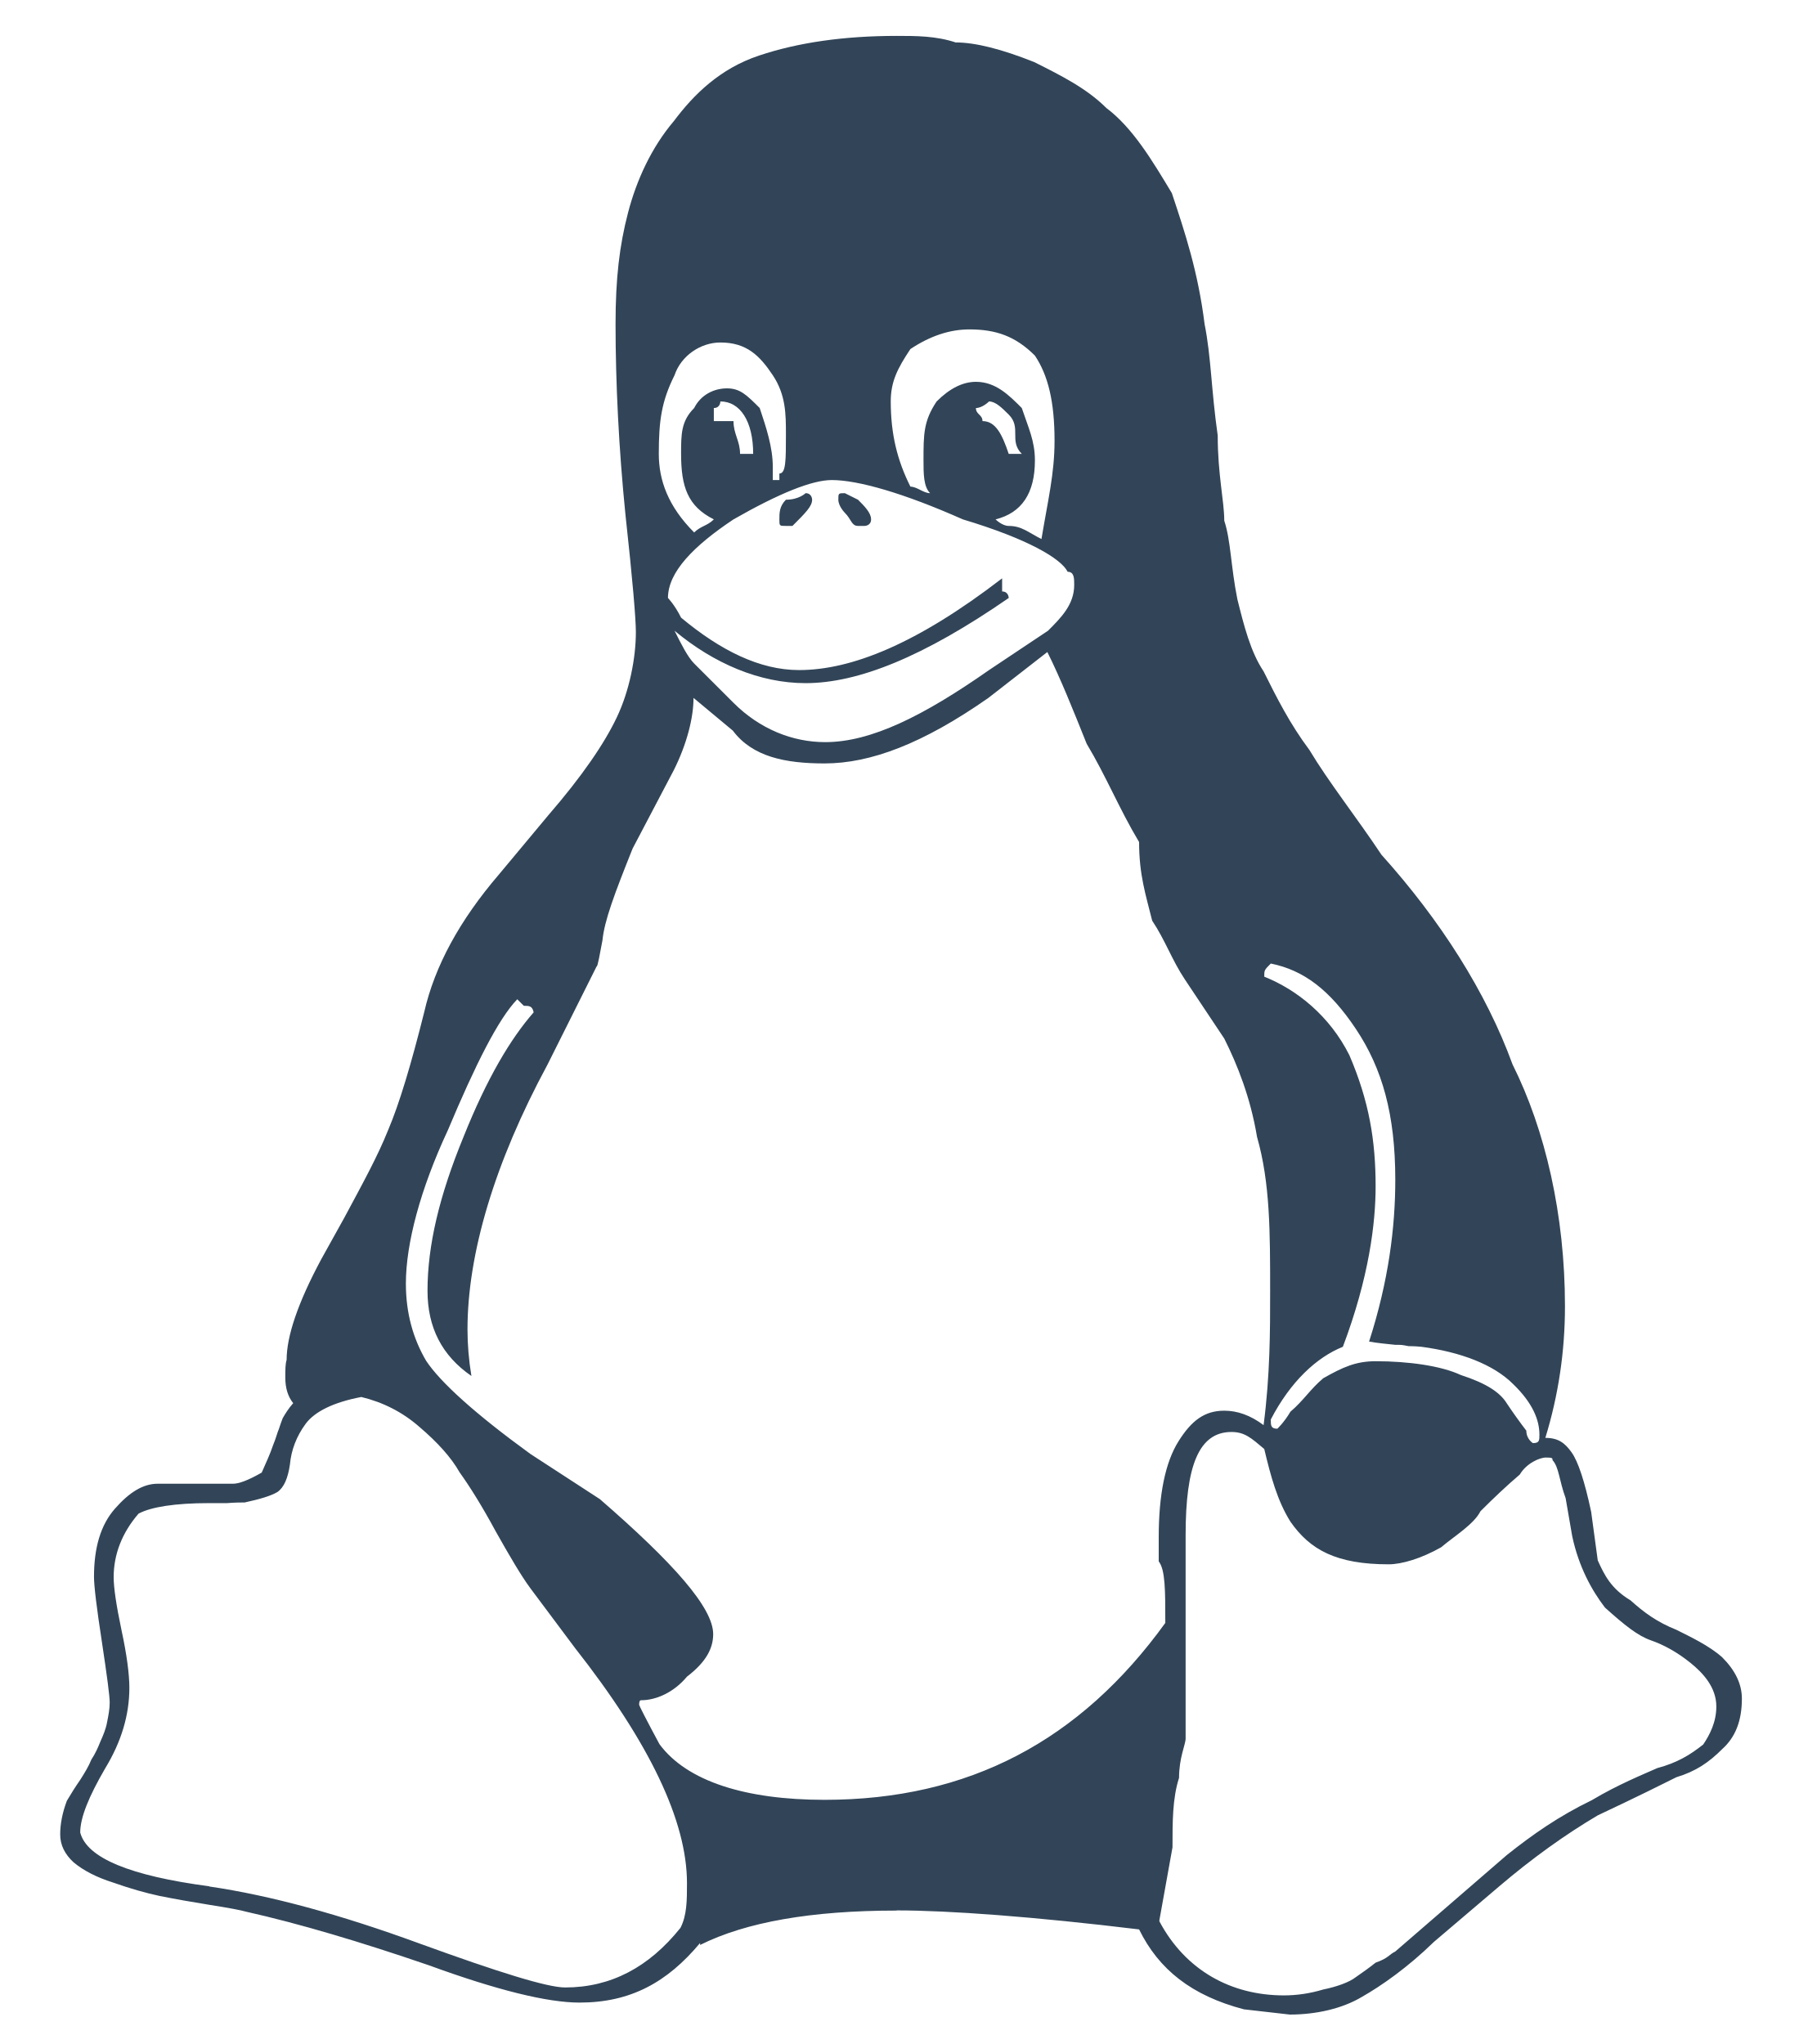
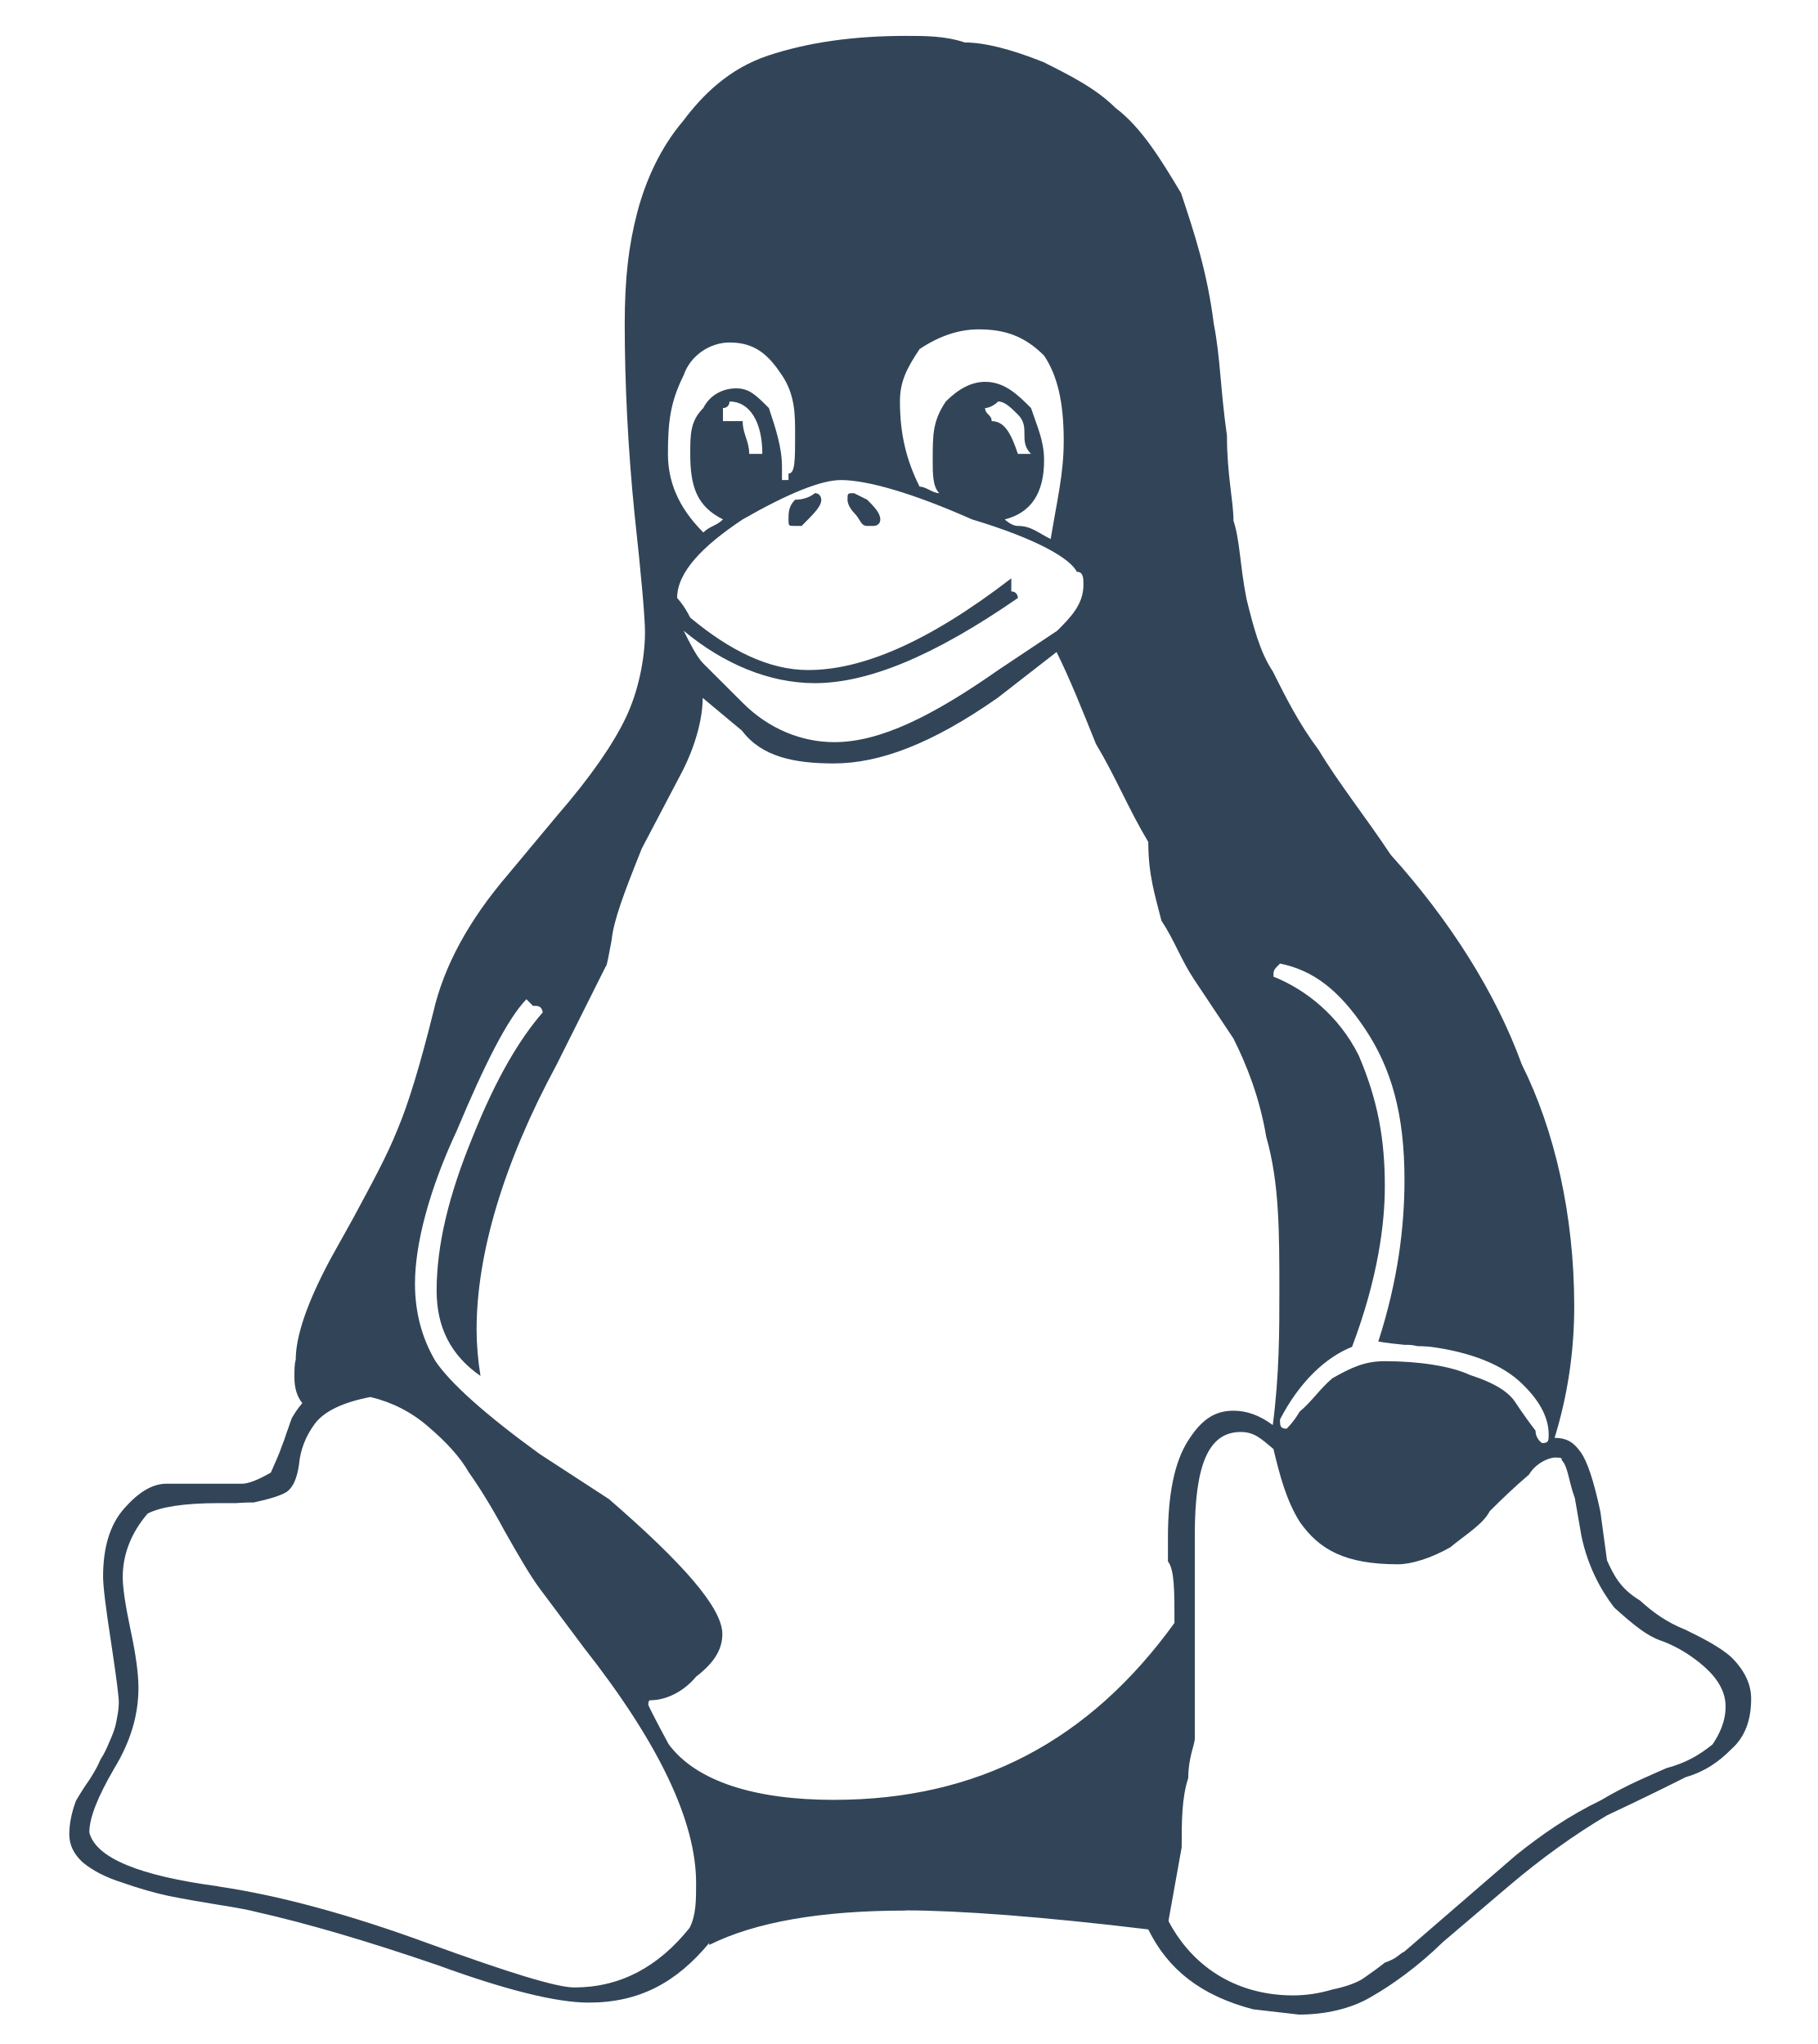
- <svg xmlns="http://www.w3.org/2000/svg" width="44" height="50" viewBox="0 0 44 50" fill="none">
-   <path d="M21.305 12.705C21.305 12.865 21.145 12.865 21.145 12.865H20.985C20.825 12.865 20.825 12.705 20.664 12.545C20.664 12.545 20.504 12.384 20.504 12.224C20.504 12.064 20.504 12.064 20.664 12.064L20.985 12.224C21.145 12.384 21.305 12.545 21.305 12.705ZM18.421 11.102C18.421 10.301 18.1 9.82 17.619 9.82C17.619 9.82 17.619 9.981 17.459 9.981V10.301H17.94C17.94 10.622 18.1 10.782 18.1 11.102H18.421ZM24.03 10.301C24.35 10.301 24.51 10.622 24.671 11.102H24.991C24.831 10.942 24.831 10.782 24.831 10.622C24.831 10.461 24.831 10.301 24.671 10.141C24.51 9.981 24.35 9.82 24.19 9.82C24.19 9.82 24.03 9.981 23.869 9.981C23.869 10.141 24.03 10.141 24.03 10.301ZM19.222 12.865C19.062 12.865 19.062 12.865 19.062 12.705C19.062 12.545 19.062 12.384 19.222 12.224C19.542 12.224 19.703 12.064 19.703 12.064C19.863 12.064 19.863 12.224 19.863 12.224C19.863 12.384 19.703 12.545 19.382 12.865H19.222ZM17.459 12.705C16.818 12.384 16.658 11.904 16.658 11.102C16.658 10.622 16.658 10.301 16.978 9.981C17.139 9.66 17.459 9.5 17.78 9.5C18.1 9.5 18.26 9.66 18.581 9.981C18.741 10.461 18.901 10.942 18.901 11.423V11.743H19.062V11.583C19.222 11.583 19.222 11.263 19.222 10.622C19.222 10.141 19.222 9.66 18.901 9.179C18.581 8.699 18.26 8.378 17.619 8.378C17.139 8.378 16.658 8.699 16.498 9.179C16.177 9.82 16.113 10.301 16.113 11.102C16.113 11.743 16.337 12.384 16.978 13.025C17.139 12.865 17.299 12.865 17.459 12.705ZM37.491 35.301C37.651 35.301 37.651 35.237 37.651 35.093C37.651 34.74 37.491 34.324 37.01 33.859C36.53 33.378 35.728 33.074 34.767 32.945C34.606 32.929 34.446 32.929 34.446 32.929C34.286 32.897 34.286 32.897 34.126 32.897C33.965 32.881 33.645 32.849 33.485 32.817C33.965 31.327 34.126 30.013 34.126 28.859C34.126 27.256 33.805 26.134 33.164 25.173C32.523 24.211 31.882 23.731 31.081 23.57C30.921 23.731 30.921 23.731 30.921 23.891C31.722 24.211 32.523 24.852 33.004 25.814C33.485 26.936 33.645 27.897 33.645 29.019C33.645 29.917 33.485 31.247 32.844 32.945C32.203 33.202 31.562 33.795 31.081 34.724C31.081 34.868 31.081 34.949 31.241 34.949C31.241 34.949 31.401 34.804 31.562 34.532C31.882 34.26 32.042 33.987 32.363 33.715C32.844 33.442 33.164 33.298 33.645 33.298C34.446 33.298 35.248 33.41 35.728 33.635C36.369 33.843 36.69 34.067 36.85 34.324C37.01 34.564 37.171 34.788 37.331 34.997C37.331 35.205 37.491 35.301 37.491 35.301ZM22.748 12.064C22.587 11.904 22.587 11.583 22.587 11.263C22.587 10.622 22.587 10.301 22.908 9.82C23.228 9.5 23.549 9.34 23.869 9.34C24.35 9.34 24.671 9.66 24.991 9.981C25.151 10.461 25.312 10.782 25.312 11.263C25.312 12.064 24.991 12.545 24.35 12.705C24.35 12.705 24.51 12.865 24.671 12.865C24.991 12.865 25.151 13.025 25.472 13.186C25.632 12.224 25.792 11.583 25.792 10.782C25.792 9.82 25.632 9.179 25.312 8.699C24.831 8.218 24.35 8.058 23.709 8.058C23.228 8.058 22.748 8.218 22.267 8.538C21.946 9.019 21.786 9.34 21.786 9.82C21.786 10.622 21.946 11.263 22.267 11.904C22.427 11.904 22.587 12.064 22.748 12.064ZM24.671 14.628C22.587 16.07 20.985 16.711 19.703 16.711C18.581 16.711 17.459 16.231 16.498 15.429C16.658 15.75 16.818 16.07 16.978 16.231L17.94 17.192C18.581 17.833 19.382 18.154 20.183 18.154C21.305 18.154 22.587 17.513 24.19 16.391L25.632 15.429C25.953 15.109 26.273 14.788 26.273 14.308C26.273 14.147 26.273 13.987 26.113 13.987C25.953 13.667 25.151 13.186 23.549 12.705C22.107 12.064 20.985 11.743 20.344 11.743C19.863 11.743 19.062 12.064 17.94 12.705C16.978 13.346 16.337 13.987 16.337 14.628C16.337 14.628 16.498 14.788 16.658 15.109C17.619 15.91 18.581 16.391 19.542 16.391C20.825 16.391 22.427 15.75 24.51 14.147V14.468C24.671 14.468 24.671 14.628 24.671 14.628ZM28.357 47C28.998 48.205 30.119 48.811 31.401 48.811C31.722 48.811 32.042 48.763 32.363 48.667C32.684 48.602 33.004 48.49 33.164 48.362C33.325 48.25 33.485 48.138 33.645 48.01C33.965 47.897 33.965 47.817 34.126 47.737L36.85 45.381C37.491 44.87 38.132 44.423 38.934 44.035C39.575 43.651 40.215 43.394 40.536 43.25C41.017 43.122 41.337 42.929 41.658 42.673C41.818 42.433 41.978 42.128 41.978 41.743C41.978 41.279 41.658 40.926 41.337 40.67C41.017 40.413 40.696 40.237 40.376 40.125C40.055 40.013 39.735 39.756 39.254 39.324C38.934 38.907 38.613 38.33 38.453 37.577L38.292 36.647C38.132 36.215 38.132 35.894 37.972 35.718C37.972 35.67 37.972 35.654 37.812 35.654C37.651 35.654 37.331 35.798 37.171 36.07C36.85 36.343 36.53 36.647 36.209 36.968C36.049 37.288 35.568 37.577 35.248 37.849C34.767 38.122 34.286 38.266 33.965 38.266C32.684 38.266 32.042 37.913 31.562 37.224C31.241 36.711 31.081 36.118 30.921 35.445C30.6 35.173 30.44 35.029 30.119 35.029C29.318 35.029 28.998 35.862 28.998 37.545V42.529C28.998 42.673 28.837 42.993 28.837 43.49C28.677 43.987 28.677 44.551 28.677 45.189L28.357 46.968V46.995M5.119 46.147C6.61 46.365 8.324 46.832 10.264 47.543C12.203 48.248 13.389 48.617 13.821 48.617C14.943 48.617 15.873 48.12 16.642 47.16C16.802 46.849 16.802 46.484 16.802 46.064C16.802 44.55 15.889 42.635 14.062 40.311L12.972 38.852C12.748 38.548 12.475 38.083 12.123 37.458C11.786 36.833 11.482 36.352 11.241 36.016C11.033 35.647 10.696 35.279 10.264 34.91C9.847 34.542 9.366 34.301 8.837 34.173C8.164 34.301 7.699 34.526 7.475 34.83C7.251 35.135 7.123 35.471 7.091 35.824C7.042 36.16 6.946 36.385 6.786 36.497C6.626 36.593 6.353 36.673 5.985 36.753C5.905 36.753 5.76 36.753 5.552 36.769H5.119C4.27 36.769 3.693 36.865 3.389 37.026C2.988 37.49 2.78 38.019 2.78 38.58C2.78 38.836 2.844 39.269 2.972 39.878C3.1 40.471 3.164 40.952 3.164 41.288C3.164 41.945 2.972 42.602 2.571 43.26C2.171 43.949 1.962 44.461 1.962 44.827C2.123 45.449 3.18 45.886 5.119 46.142M10.456 31.575C10.456 30.47 10.744 29.252 11.337 27.809C11.914 26.367 12.491 25.405 13.052 24.764C13.02 24.604 12.94 24.604 12.812 24.604L12.651 24.444C12.187 24.925 11.626 26.046 10.953 27.649C10.28 29.091 9.927 30.421 9.927 31.399C9.927 32.12 10.103 32.745 10.424 33.29C10.776 33.819 11.626 34.588 12.972 35.566L14.671 36.671C16.482 38.242 17.443 39.332 17.443 39.973C17.443 40.309 17.283 40.646 16.802 41.014C16.482 41.399 16.049 41.591 15.68 41.591C15.648 41.591 15.632 41.623 15.632 41.703C15.632 41.719 15.792 42.04 16.129 42.665C16.802 43.578 18.244 44.027 20.167 44.027C23.693 44.027 26.417 42.585 28.501 39.7C28.501 38.899 28.501 38.402 28.34 38.194V37.601C28.34 36.559 28.501 35.774 28.821 35.261C29.142 34.748 29.462 34.508 29.943 34.508C30.264 34.508 30.584 34.62 30.905 34.861C31.065 33.627 31.065 32.553 31.065 31.591C31.065 30.133 31.065 28.931 30.744 27.809C30.584 26.848 30.264 26.046 29.943 25.405L28.982 23.963C28.661 23.482 28.501 23.002 28.18 22.521C28.02 21.88 27.86 21.399 27.86 20.598C27.379 19.796 27.058 18.995 26.578 18.194C26.257 17.392 25.937 16.591 25.616 15.95L24.174 17.072C22.571 18.194 21.289 18.675 20.167 18.675C19.206 18.675 18.405 18.514 17.924 17.873L16.962 17.072C16.962 17.553 16.802 18.194 16.482 18.835L15.472 20.758C15.023 21.88 14.783 22.521 14.735 23.002C14.671 23.322 14.623 23.642 14.591 23.642L13.389 26.046C12.091 28.45 11.434 30.678 11.434 32.521C11.434 32.889 11.466 33.274 11.53 33.659C10.809 33.162 10.456 32.473 10.456 31.575ZM21.93 46.736C19.847 46.736 18.244 47.017 17.123 47.577V47.529C16.321 48.49 15.424 48.987 14.174 48.987C13.389 48.987 12.155 48.683 10.488 48.074C8.805 47.497 7.315 47.054 6.017 46.763C5.889 46.726 5.6 46.671 5.135 46.598C4.687 46.526 4.27 46.452 3.901 46.378C3.565 46.306 3.18 46.197 2.764 46.05C2.363 45.923 2.042 45.758 1.802 45.558C1.581 45.356 1.472 45.128 1.472 44.873C1.472 44.617 1.526 44.343 1.635 44.051C1.738 43.875 1.85 43.699 1.962 43.538C2.074 43.362 2.171 43.202 2.235 43.042C2.331 42.897 2.395 42.753 2.459 42.593C2.523 42.449 2.587 42.304 2.619 42.128C2.651 41.968 2.683 41.808 2.683 41.647C2.683 41.487 2.619 41.006 2.491 40.157C2.363 39.324 2.299 38.795 2.299 38.57C2.299 37.865 2.459 37.304 2.812 36.904C3.164 36.503 3.501 36.295 3.853 36.295H5.696C5.841 36.295 6.065 36.215 6.401 36.022C6.514 35.766 6.61 35.558 6.674 35.365C6.754 35.173 6.786 35.029 6.818 34.965C6.85 34.868 6.882 34.772 6.914 34.692C6.978 34.58 7.058 34.452 7.171 34.324C7.042 34.163 6.978 33.955 6.978 33.699C6.978 33.522 6.978 33.362 7.01 33.266C7.01 32.689 7.283 31.872 7.86 30.798L8.421 29.788C8.885 28.923 9.238 28.282 9.494 27.641C9.767 27 10.055 26.038 10.376 24.756C10.632 23.634 11.241 22.513 12.203 21.391L13.405 19.949C14.238 18.987 14.783 18.186 15.087 17.545C15.392 16.904 15.552 16.102 15.552 15.461C15.552 15.141 15.472 14.179 15.296 12.577C15.135 10.974 15.055 9.372 15.055 7.929C15.055 6.808 15.151 6.006 15.36 5.205C15.568 4.404 15.937 3.602 16.482 2.961C16.962 2.32 17.603 1.679 18.565 1.359C19.526 1.038 20.648 0.878 21.93 0.878C22.411 0.878 22.892 0.878 23.373 1.038C23.853 1.038 24.494 1.199 25.296 1.519C25.937 1.84 26.578 2.16 27.058 2.641C27.7 3.122 28.18 3.923 28.661 4.724C28.982 5.686 29.302 6.647 29.462 7.929C29.623 8.731 29.623 9.532 29.783 10.654C29.783 11.615 29.943 12.256 29.943 12.737C30.103 13.218 30.103 13.859 30.264 14.66C30.424 15.301 30.584 15.942 30.905 16.423C31.225 17.064 31.546 17.705 32.026 18.346C32.507 19.147 33.148 19.949 33.789 20.91C35.231 22.513 36.353 24.276 36.994 26.038C37.796 27.641 38.276 29.724 38.276 31.952C38.276 33.058 38.116 34.131 37.796 35.173C38.116 35.173 38.276 35.301 38.437 35.526C38.597 35.75 38.757 36.231 38.917 36.984L39.078 38.17C39.238 38.522 39.398 38.859 39.879 39.147C40.2 39.436 40.52 39.676 41.001 39.868C41.321 40.029 41.802 40.253 42.123 40.542C42.443 40.862 42.603 41.199 42.603 41.551C42.603 42.096 42.443 42.497 42.123 42.785C41.802 43.106 41.481 43.33 41.001 43.474C40.68 43.635 40.039 43.955 39.078 44.407C38.276 44.881 37.475 45.457 36.674 46.138L35.071 47.502C34.43 48.127 33.789 48.575 33.309 48.848C32.828 49.136 32.187 49.28 31.546 49.28L30.424 49.152C29.142 48.816 28.34 48.175 27.86 47.197C25.296 46.886 23.212 46.732 21.93 46.732" fill="#324558" />
+ <svg xmlns="http://www.w3.org/2000/svg" width="32" height="36" viewBox="0 0 32 36" fill="none">
+   <path d="M15.5 9.148C15.5 9.263 15.384 9.263 15.384 9.263H15.269C15.154 9.263 15.154 9.148 15.038 9.032C15.038 9.032 14.923 8.917 14.923 8.801C14.923 8.686 14.923 8.686 15.038 8.686L15.269 8.801C15.384 8.917 15.5 9.032 15.5 9.148ZM13.423 7.994C13.423 7.417 13.192 7.071 12.846 7.071C12.846 7.071 12.846 7.186 12.73 7.186V7.417H13.077C13.077 7.648 13.192 7.763 13.192 7.994H13.423ZM17.461 7.417C17.692 7.417 17.807 7.648 17.923 7.994H18.154C18.038 7.878 18.038 7.763 18.038 7.648C18.038 7.532 18.038 7.417 17.923 7.301C17.807 7.186 17.692 7.071 17.577 7.071C17.577 7.071 17.461 7.186 17.346 7.186C17.346 7.301 17.461 7.301 17.461 7.417ZM14 9.263C13.884 9.263 13.884 9.263 13.884 9.148C13.884 9.032 13.884 8.917 14 8.801C14.23 8.801 14.346 8.686 14.346 8.686C14.461 8.686 14.461 8.801 14.461 8.801C14.461 8.917 14.346 9.032 14.115 9.263H14ZM12.73 9.148C12.269 8.917 12.154 8.571 12.154 7.994C12.154 7.648 12.154 7.417 12.384 7.186C12.5 6.955 12.73 6.84 12.961 6.84C13.192 6.84 13.307 6.955 13.538 7.186C13.654 7.532 13.769 7.878 13.769 8.225V8.455H13.884V8.34C14 8.34 14 8.109 14 7.648C14 7.301 14 6.955 13.769 6.609C13.538 6.263 13.307 6.032 12.846 6.032C12.5 6.032 12.154 6.263 12.038 6.609C11.807 7.071 11.761 7.417 11.761 7.994C11.761 8.455 11.923 8.917 12.384 9.378C12.5 9.263 12.615 9.263 12.73 9.148ZM27.154 25.417C27.269 25.417 27.269 25.371 27.269 25.267C27.269 25.013 27.154 24.713 26.807 24.378C26.461 24.032 25.884 23.813 25.192 23.721C25.077 23.709 24.961 23.709 24.961 23.709C24.846 23.686 24.846 23.686 24.73 23.686C24.615 23.674 24.384 23.651 24.269 23.628C24.615 22.555 24.73 21.609 24.73 20.778C24.73 19.625 24.5 18.817 24.038 18.125C23.577 17.432 23.115 17.086 22.538 16.971C22.423 17.086 22.423 17.086 22.423 17.201C23 17.432 23.577 17.894 23.923 18.586C24.269 19.394 24.384 20.086 24.384 20.894C24.384 21.54 24.269 22.498 23.807 23.721C23.346 23.905 22.884 24.332 22.538 25.001C22.538 25.105 22.538 25.163 22.654 25.163C22.654 25.163 22.769 25.059 22.884 24.863C23.115 24.667 23.23 24.471 23.461 24.274C23.807 24.078 24.038 23.974 24.384 23.974C24.961 23.974 25.538 24.055 25.884 24.217C26.346 24.367 26.577 24.528 26.692 24.713C26.807 24.886 26.923 25.048 27.038 25.198C27.038 25.348 27.154 25.417 27.154 25.417ZM16.538 8.686C16.423 8.571 16.423 8.34 16.423 8.109C16.423 7.648 16.423 7.417 16.654 7.071C16.884 6.84 17.115 6.725 17.346 6.725C17.692 6.725 17.923 6.955 18.154 7.186C18.269 7.532 18.384 7.763 18.384 8.109C18.384 8.686 18.154 9.032 17.692 9.148C17.692 9.148 17.807 9.263 17.923 9.263C18.154 9.263 18.269 9.378 18.5 9.494C18.615 8.801 18.73 8.34 18.73 7.763C18.73 7.071 18.615 6.609 18.384 6.263C18.038 5.917 17.692 5.801 17.23 5.801C16.884 5.801 16.538 5.917 16.192 6.148C15.961 6.494 15.846 6.725 15.846 7.071C15.846 7.648 15.961 8.109 16.192 8.571C16.307 8.571 16.423 8.686 16.538 8.686ZM17.923 10.532C16.423 11.571 15.269 12.032 14.346 12.032C13.538 12.032 12.73 11.686 12.038 11.109C12.154 11.34 12.269 11.571 12.384 11.686L13.077 12.378C13.538 12.84 14.115 13.071 14.692 13.071C15.5 13.071 16.423 12.609 17.577 11.801L18.615 11.109C18.846 10.878 19.077 10.648 19.077 10.301C19.077 10.186 19.077 10.071 18.961 10.071C18.846 9.84 18.269 9.494 17.115 9.148C16.077 8.686 15.269 8.455 14.807 8.455C14.461 8.455 13.884 8.686 13.077 9.148C12.384 9.609 11.923 10.071 11.923 10.532C11.923 10.532 12.038 10.648 12.154 10.878C12.846 11.455 13.538 11.801 14.23 11.801C15.154 11.801 16.307 11.34 17.807 10.186V10.417C17.923 10.417 17.923 10.532 17.923 10.532ZM20.577 33.84C21.038 34.708 21.846 35.144 22.769 35.144C23 35.144 23.23 35.109 23.461 35.04C23.692 34.994 23.923 34.913 24.038 34.821C24.154 34.74 24.269 34.659 24.384 34.567C24.615 34.486 24.615 34.428 24.73 34.371L26.692 32.675C27.154 32.306 27.615 31.985 28.192 31.705C28.654 31.428 29.115 31.244 29.346 31.14C29.692 31.048 29.923 30.909 30.154 30.724C30.269 30.551 30.384 30.332 30.384 30.055C30.384 29.721 30.154 29.467 29.923 29.282C29.692 29.098 29.461 28.971 29.23 28.89C29 28.809 28.769 28.625 28.423 28.313C28.192 28.013 27.961 27.598 27.846 27.055L27.73 26.386C27.615 26.075 27.615 25.844 27.5 25.717C27.5 25.682 27.5 25.671 27.384 25.671C27.269 25.671 27.038 25.774 26.923 25.971C26.692 26.167 26.461 26.386 26.23 26.617C26.115 26.848 25.769 27.055 25.538 27.251C25.192 27.448 24.846 27.551 24.615 27.551C23.692 27.551 23.23 27.298 22.884 26.801C22.654 26.432 22.538 26.005 22.423 25.521C22.192 25.325 22.077 25.221 21.846 25.221C21.269 25.221 21.038 25.821 21.038 27.032V30.621C21.038 30.724 20.923 30.955 20.923 31.313C20.807 31.671 20.807 32.077 20.807 32.536L20.577 33.817V33.836M3.846 33.226C4.919 33.383 6.154 33.719 7.55 34.231C8.946 34.739 9.8 35.004 10.111 35.004C10.919 35.004 11.588 34.646 12.142 33.955C12.257 33.731 12.257 33.468 12.257 33.166C12.257 32.076 11.6 30.697 10.284 29.024L9.5 27.974C9.338 27.755 9.142 27.42 8.888 26.97C8.646 26.52 8.427 26.174 8.254 25.931C8.104 25.666 7.861 25.401 7.55 25.135C7.25 24.87 6.904 24.697 6.523 24.605C6.038 24.697 5.704 24.858 5.542 25.078C5.38 25.297 5.288 25.539 5.265 25.793C5.231 26.035 5.161 26.197 5.046 26.278C4.931 26.347 4.734 26.404 4.469 26.462C4.411 26.462 4.307 26.462 4.157 26.474H3.846C3.234 26.474 2.819 26.543 2.6 26.658C2.311 26.993 2.161 27.374 2.161 27.778C2.161 27.962 2.207 28.274 2.3 28.712C2.392 29.139 2.438 29.485 2.438 29.728C2.438 30.201 2.3 30.674 2.011 31.147C1.723 31.643 1.573 32.012 1.573 32.275C1.688 32.723 2.45 33.038 3.846 33.223M7.688 22.734C7.688 21.938 7.896 21.061 8.323 20.023C8.738 18.984 9.154 18.292 9.557 17.83C9.534 17.715 9.477 17.715 9.384 17.715L9.269 17.599C8.934 17.946 8.53 18.753 8.046 19.907C7.561 20.946 7.307 21.903 7.307 22.607C7.307 23.126 7.434 23.576 7.665 23.969C7.919 24.349 8.53 24.903 9.5 25.607L10.723 26.403C12.027 27.534 12.719 28.319 12.719 28.78C12.719 29.023 12.604 29.265 12.257 29.53C12.027 29.807 11.715 29.946 11.45 29.946C11.427 29.946 11.415 29.969 11.415 30.026C11.415 30.038 11.53 30.269 11.773 30.719C12.257 31.376 13.296 31.7 14.681 31.7C17.219 31.7 19.18 30.661 20.68 28.584C20.68 28.007 20.68 27.649 20.565 27.5V27.073C20.565 26.323 20.68 25.757 20.911 25.388C21.142 25.019 21.373 24.846 21.719 24.846C21.95 24.846 22.18 24.926 22.411 25.099C22.527 24.211 22.527 23.438 22.527 22.746C22.527 21.696 22.527 20.83 22.296 20.023C22.18 19.33 21.95 18.753 21.719 18.292L21.027 17.253C20.796 16.907 20.68 16.561 20.45 16.215C20.334 15.753 20.219 15.407 20.219 14.83C19.873 14.253 19.642 13.676 19.296 13.1C19.065 12.523 18.834 11.946 18.604 11.484L17.565 12.292C16.411 13.1 15.488 13.446 14.681 13.446C13.988 13.446 13.411 13.33 13.065 12.869L12.373 12.292C12.373 12.638 12.257 13.1 12.027 13.561L11.3 14.946C10.977 15.753 10.804 16.215 10.769 16.561C10.723 16.792 10.688 17.023 10.665 17.023L9.8 18.753C8.865 20.484 8.392 22.088 8.392 23.415C8.392 23.68 8.415 23.957 8.461 24.234C7.942 23.876 7.688 23.38 7.688 22.734ZM15.95 33.65C14.45 33.65 13.296 33.853 12.488 34.255V34.221C11.911 34.913 11.265 35.271 10.365 35.271C9.8 35.271 8.911 35.051 7.711 34.613C6.5 34.198 5.427 33.879 4.492 33.669C4.4 33.643 4.192 33.603 3.857 33.55C3.534 33.498 3.234 33.445 2.969 33.392C2.727 33.34 2.45 33.262 2.15 33.156C1.861 33.065 1.631 32.946 1.457 32.801C1.298 32.656 1.22 32.492 1.22 32.309C1.22 32.124 1.259 31.927 1.337 31.717C1.411 31.59 1.492 31.463 1.573 31.348C1.654 31.221 1.723 31.105 1.769 30.99C1.838 30.886 1.884 30.782 1.931 30.667C1.977 30.563 2.023 30.459 2.046 30.332C2.069 30.217 2.092 30.101 2.092 29.986C2.092 29.871 2.046 29.524 1.954 28.913C1.861 28.313 1.815 27.932 1.815 27.771C1.815 27.263 1.931 26.859 2.184 26.571C2.438 26.282 2.68 26.132 2.934 26.132H4.261C4.365 26.132 4.527 26.075 4.769 25.936C4.85 25.751 4.919 25.601 4.965 25.463C5.023 25.325 5.046 25.221 5.069 25.174C5.092 25.105 5.115 25.036 5.138 24.978C5.184 24.898 5.242 24.805 5.323 24.713C5.231 24.598 5.184 24.448 5.184 24.263C5.184 24.136 5.184 24.021 5.207 23.951C5.207 23.536 5.404 22.948 5.819 22.174L6.223 21.448C6.557 20.825 6.811 20.363 6.996 19.901C7.192 19.44 7.4 18.748 7.63 17.825C7.815 17.017 8.254 16.209 8.946 15.401L9.811 14.363C10.411 13.671 10.804 13.094 11.023 12.632C11.242 12.171 11.357 11.594 11.357 11.132C11.357 10.901 11.3 10.209 11.173 9.055C11.057 7.901 11 6.748 11 5.709C11 4.901 11.069 4.325 11.219 3.748C11.369 3.171 11.634 2.594 12.027 2.132C12.373 1.671 12.834 1.209 13.527 0.978C14.219 0.748 15.027 0.632 15.95 0.632C16.296 0.632 16.642 0.632 16.988 0.748C17.334 0.748 17.796 0.863 18.373 1.094C18.834 1.325 19.296 1.555 19.642 1.901C20.104 2.248 20.45 2.825 20.796 3.401C21.027 4.094 21.257 4.786 21.373 5.709C21.488 6.286 21.488 6.863 21.604 7.671C21.604 8.363 21.719 8.825 21.719 9.171C21.834 9.517 21.834 9.978 21.95 10.555C22.065 11.017 22.18 11.478 22.411 11.825C22.642 12.286 22.873 12.748 23.219 13.209C23.565 13.786 24.027 14.363 24.488 15.055C25.527 16.209 26.334 17.478 26.796 18.748C27.373 19.901 27.719 21.401 27.719 23.005C27.719 23.801 27.604 24.575 27.373 25.325C27.604 25.325 27.719 25.417 27.834 25.578C27.95 25.74 28.065 26.086 28.18 26.628L28.296 27.482C28.411 27.736 28.527 27.978 28.873 28.186C29.104 28.394 29.334 28.567 29.68 28.705C29.911 28.821 30.257 28.982 30.488 29.19C30.719 29.421 30.834 29.663 30.834 29.917C30.834 30.309 30.719 30.598 30.488 30.805C30.257 31.036 30.027 31.198 29.68 31.301C29.45 31.417 28.988 31.648 28.296 31.973C27.719 32.315 27.142 32.729 26.565 33.219L25.411 34.201C24.95 34.651 24.488 34.974 24.142 35.17C23.796 35.378 23.334 35.482 22.873 35.482L22.065 35.389C21.142 35.147 20.565 34.686 20.219 33.982C18.373 33.758 16.873 33.647 15.95 33.647" fill="#324558" />
</svg>
